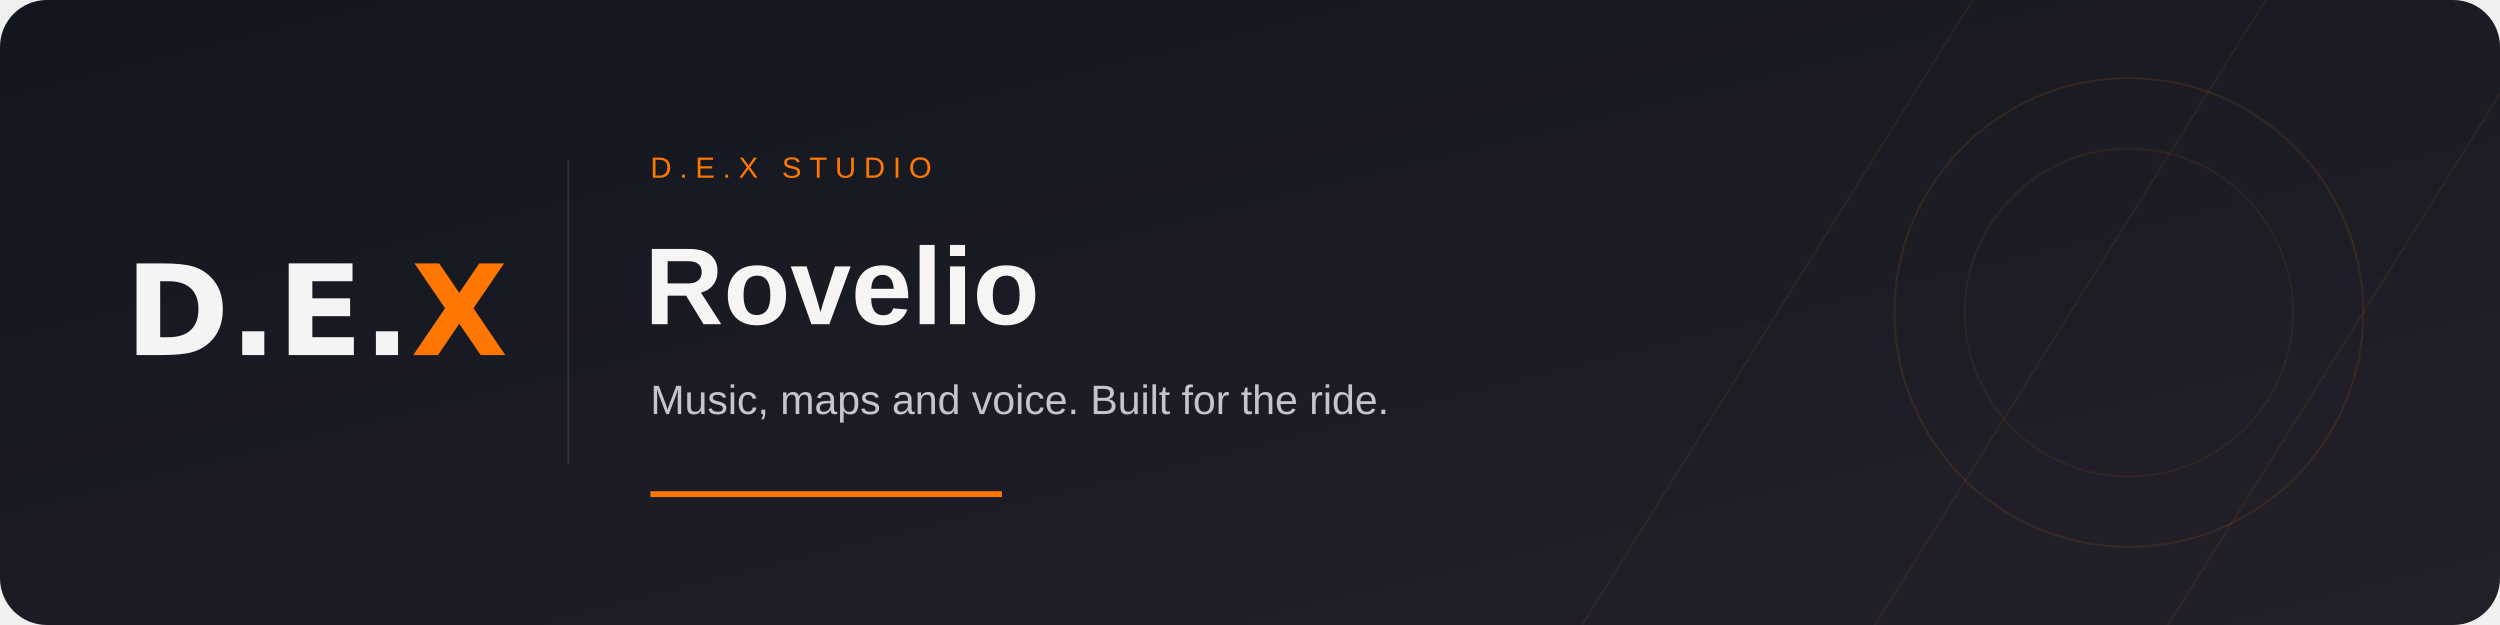
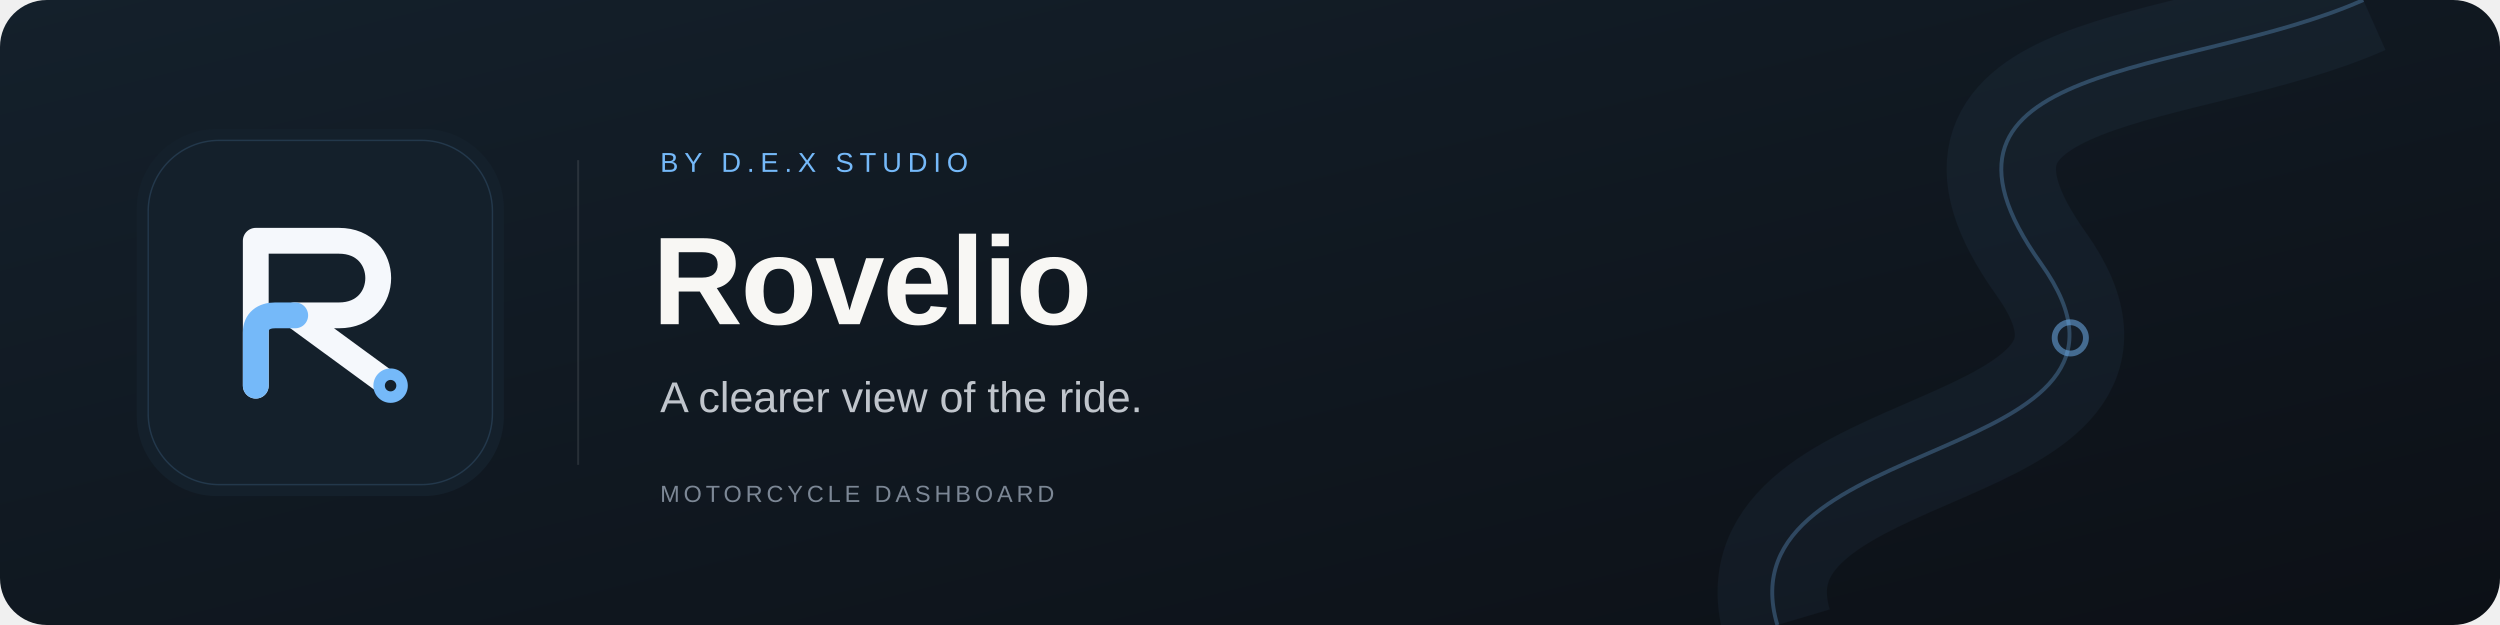
<svg xmlns="http://www.w3.org/2000/svg" width="1280" height="320" viewBox="0 0 1280 320" role="img" aria-label="Rovelio — D.E.X Studio">
  <defs>
-     <linearGradient id="back" x2="1" y2="1">
-       <stop stop-color="#12171f" />
-       <stop offset="1" stop-color="#24202a" />
+     <linearGradient id="bg" x2="1" y2="1">
+       <stop stop-color="#14202B" />
+       <stop offset="1" stop-color="#0C1016" />
    </linearGradient>
  </defs>
-   <rect width="1280" height="320" rx="24" fill="url(#back)" />
-   <path d="M1010 0 810 320M1160 0 960 320M1310 0 1110 320" fill="none" stroke="#ff7700" opacity=".08" />
-   <circle cx="1090" cy="160" r="120" fill="none" stroke="#ff7700" opacity=".12" />
-   <circle cx="1090" cy="160" r="84" fill="none" stroke="#ff7700" opacity=".08" />
-   <svg viewBox="0 0 6234 1600" role="img" aria-label="D.E.X" x="64" y="128" width="196" height="64">
-     <g transform="translate(0,1493) scale(1,-1)">
-       <path transform="translate(0,0)" fill="#F4F4F4" d="M573 1202V291H711Q947 291 1071.5 408.0Q1196 525 1196 748Q1196 970 1072.0 1086.0Q948 1202 711 1202ZM188 1493H594Q934 1493 1100.5 1444.5Q1267 1396 1386 1280Q1491 1179 1542.0 1047.0Q1593 915 1593 748Q1593 579 1542.0 446.5Q1491 314 1386 213Q1266 97 1098.0 48.5Q930 0 594 0H188Z" />
-       <path transform="translate(1700,0)" fill="#F4F4F4" d="M209 387H569V0H209Z" />
-       <path transform="translate(2478,0)" fill="#F4F4F4" d="M188 1493H1227V1202H573V924H1188V633H573V291H1249V0H188Z" />
-       <path transform="translate(3877,0)" fill="#F4F4F4" d="M209 387H569V0H209Z" />
-       <path transform="translate(4655,0)" fill="#FF7700" d="M1020 762 1538 0H1137L788 510L442 0H39L557 762L59 1493H461L788 1012L1114 1493H1518Z" />
-     </g>
+   <rect width="1280" height="320" rx="24" fill="url(#bg)" />
+   <g fill="none" stroke="#75B9F9">
+     <path d="M910 320C880 219 1120 240 1045 135S1120 40 1210 0" stroke-width="56" opacity=".05" />
+     <path d="M910 320C880 219 1120 240 1045 135S1120 40 1210 0" stroke-width="2" opacity=".28" />
+     <circle cx="1060" cy="173" r="8" stroke-width="3" opacity=".5" />
+   </g>
+   <svg x="70" y="66" width="188" height="188" viewBox="0 0 512 512">
+     <rect width="512" height="512" rx="112" fill="#14202B" />
+     <rect x="16" y="16" width="480" height="480" rx="99" fill="none" stroke="#75B9F9" stroke-opacity=".16" stroke-width="2" />
+     <path d="M166 358V156H282C355 156 355 260 282 260H220L354 358" fill="none" stroke="#F5F8FC" stroke-width="36" stroke-linecap="round" stroke-linejoin="round" />
+     <path d="M166 358V284C166 268 177 260 193 260H221" fill="none" stroke="#75B9F9" stroke-width="36" stroke-linecap="round" />
+     <circle cx="354" cy="358" r="24" fill="#75B9F9" />
+     <circle cx="354" cy="358" r="8" fill="#14202B" />
  </svg>
-   <path d="M291 82V238" stroke="#ffffff" opacity=".1" />
-   <text x="333" y="91" fill="#ff7700" font-family="Segoe UI,Arial,sans-serif" font-size="15" letter-spacing="4">D.E.X STUDIO</text>
-   <text x="330" y="166" fill="#f7f5f3" font-family="Segoe UI,Arial,sans-serif" font-weight="650" font-size="56">Rovelio</text>
-   <text x="333" y="212" fill="#c6c3ca" font-family="Segoe UI,Arial,sans-serif" font-size="21">Music, maps and voice. Built for the ride.</text>
-   <path d="M333 253H513" stroke="#ff7700" stroke-width="3" />
+   <path d="M296 82V238" stroke="#FFFFFF" opacity=".1" />
+   <text x="338" y="88" fill="#75B9F9" font-family="Segoe UI,Arial,sans-serif" font-size="14" letter-spacing="3">BY D.E.X STUDIO</text>
+   <text x="334" y="166" fill="#F8F7F4" font-family="Segoe UI,Arial,sans-serif" font-size="64" font-weight="650" letter-spacing="-1">Rovelio</text>
+   <text x="338" y="211" fill="#C0C5CC" font-family="Segoe UI,Arial,sans-serif" font-size="22">A clearer view of the ride.</text>
+   <text x="338" y="257" fill="#7C8795" font-family="Segoe UI,Arial,sans-serif" font-size="12" letter-spacing="2">MOTORCYCLE DASHBOARD</text>
</svg>
